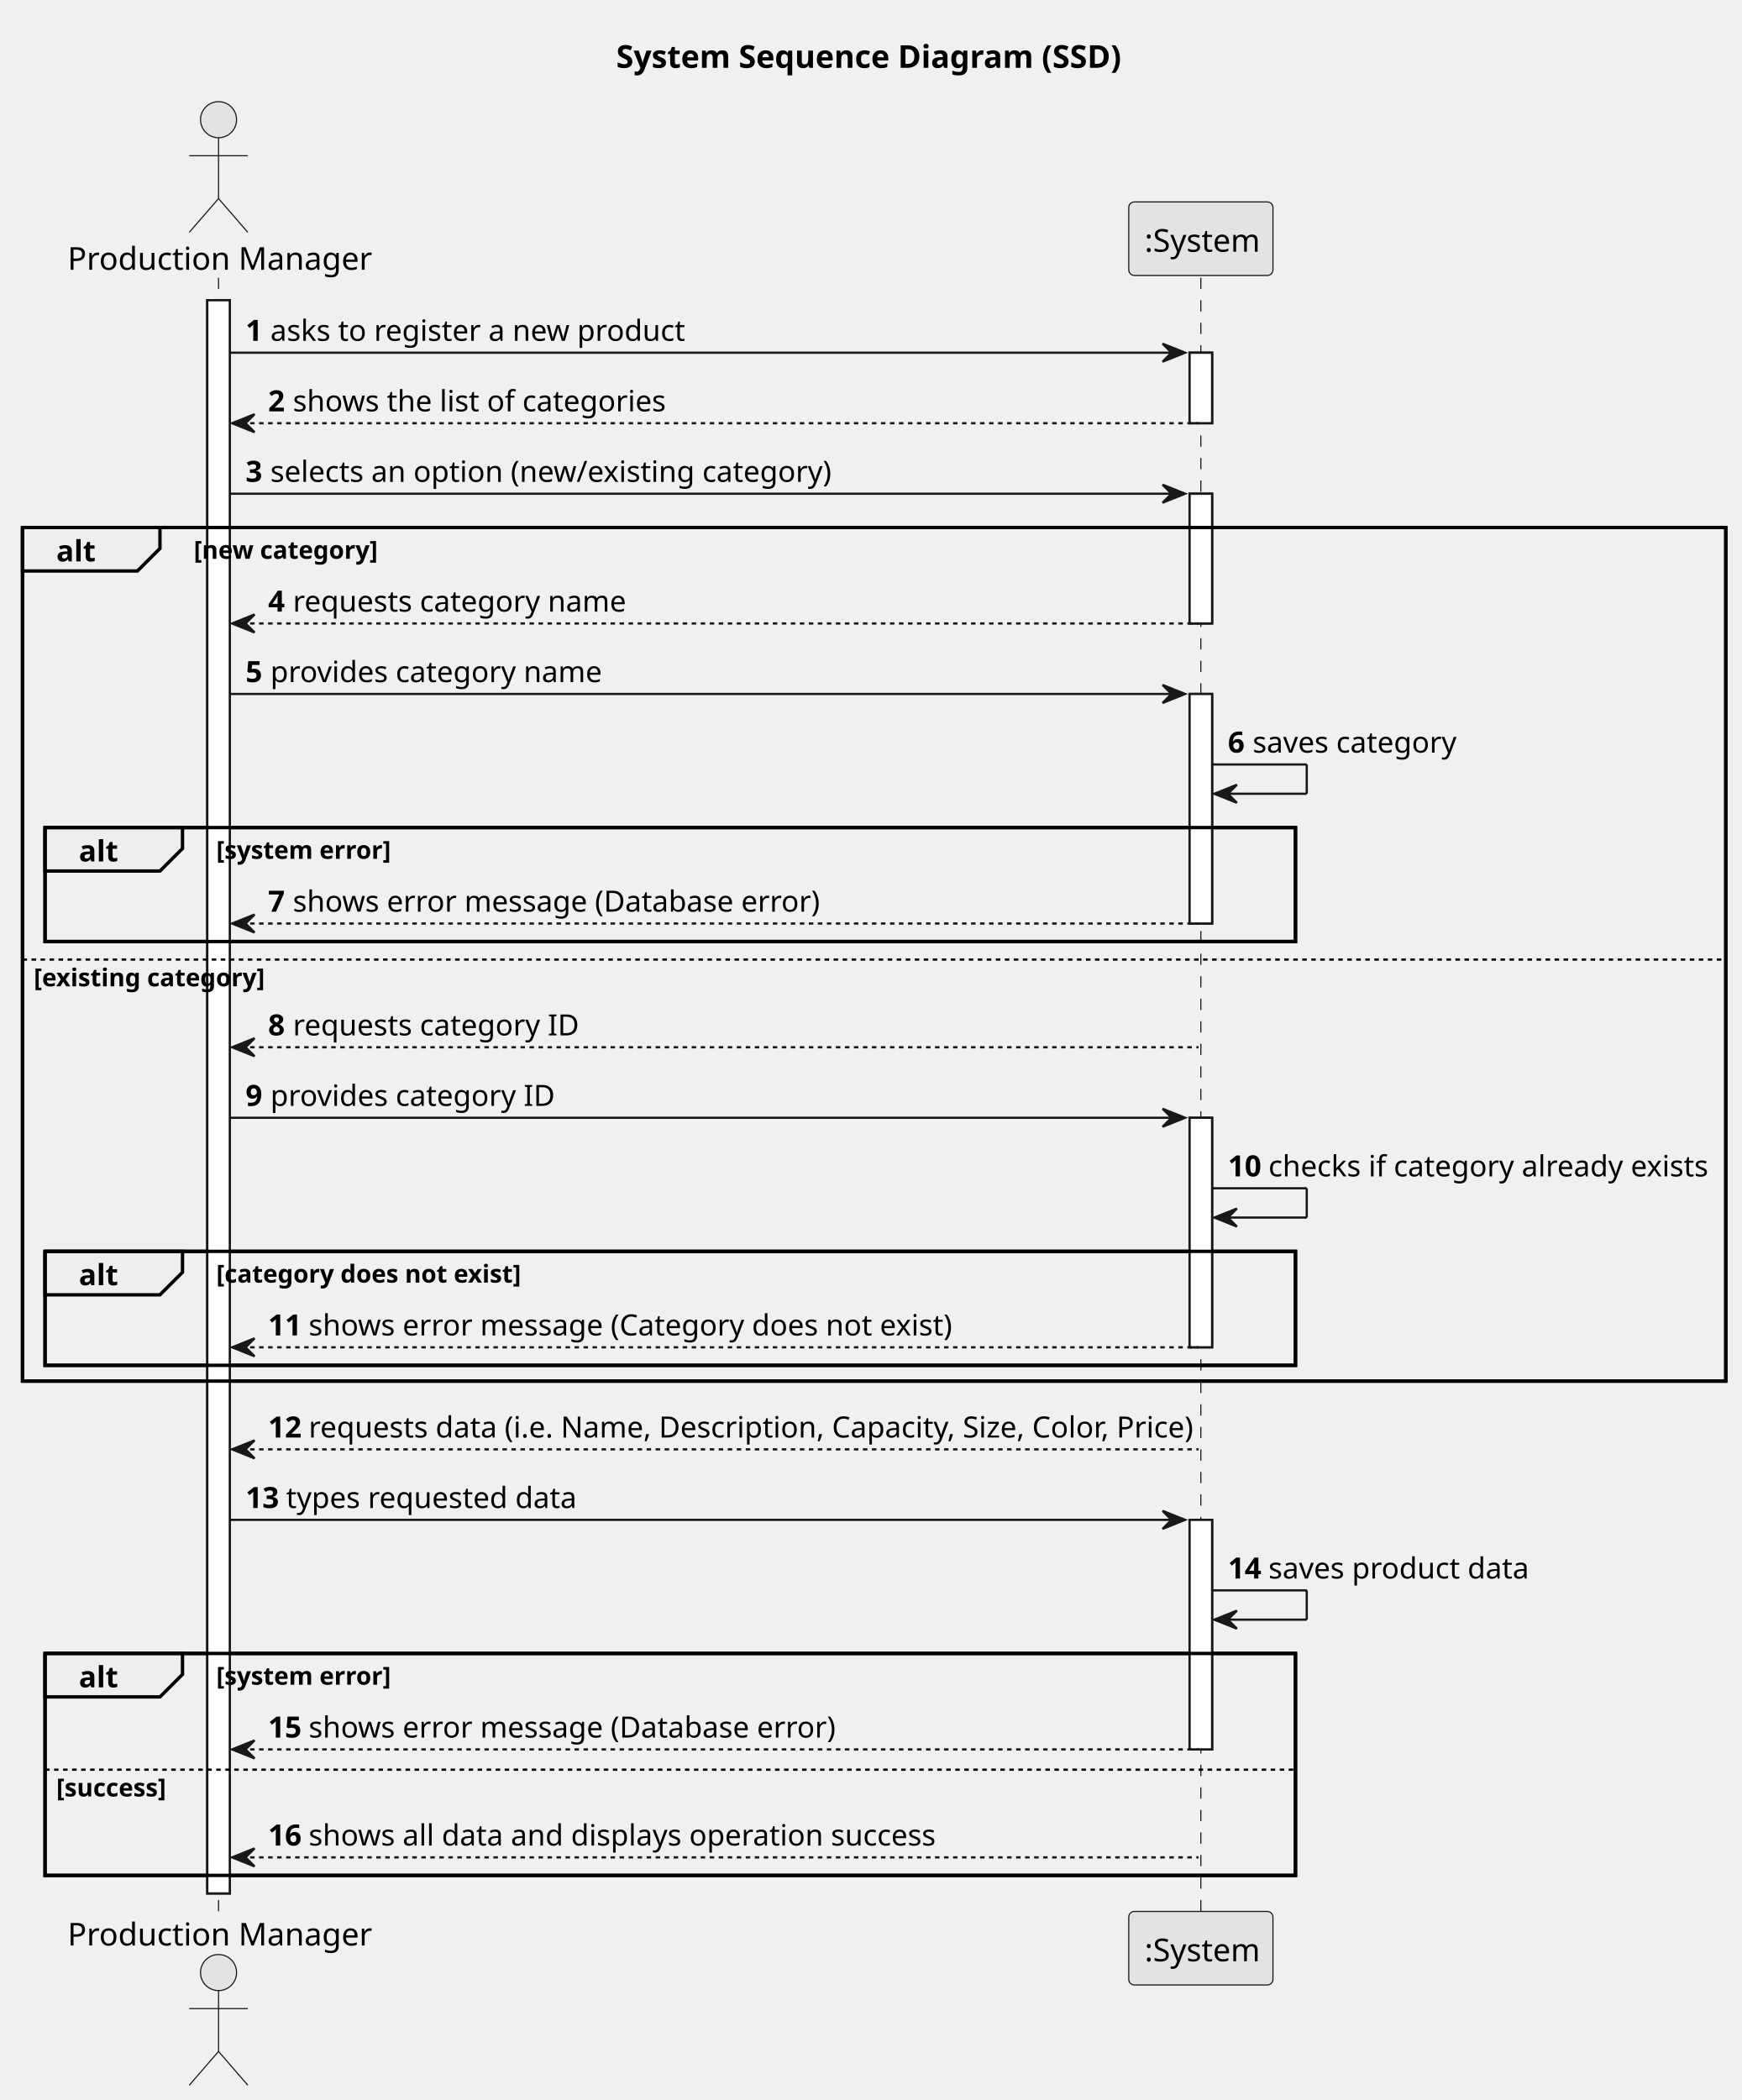
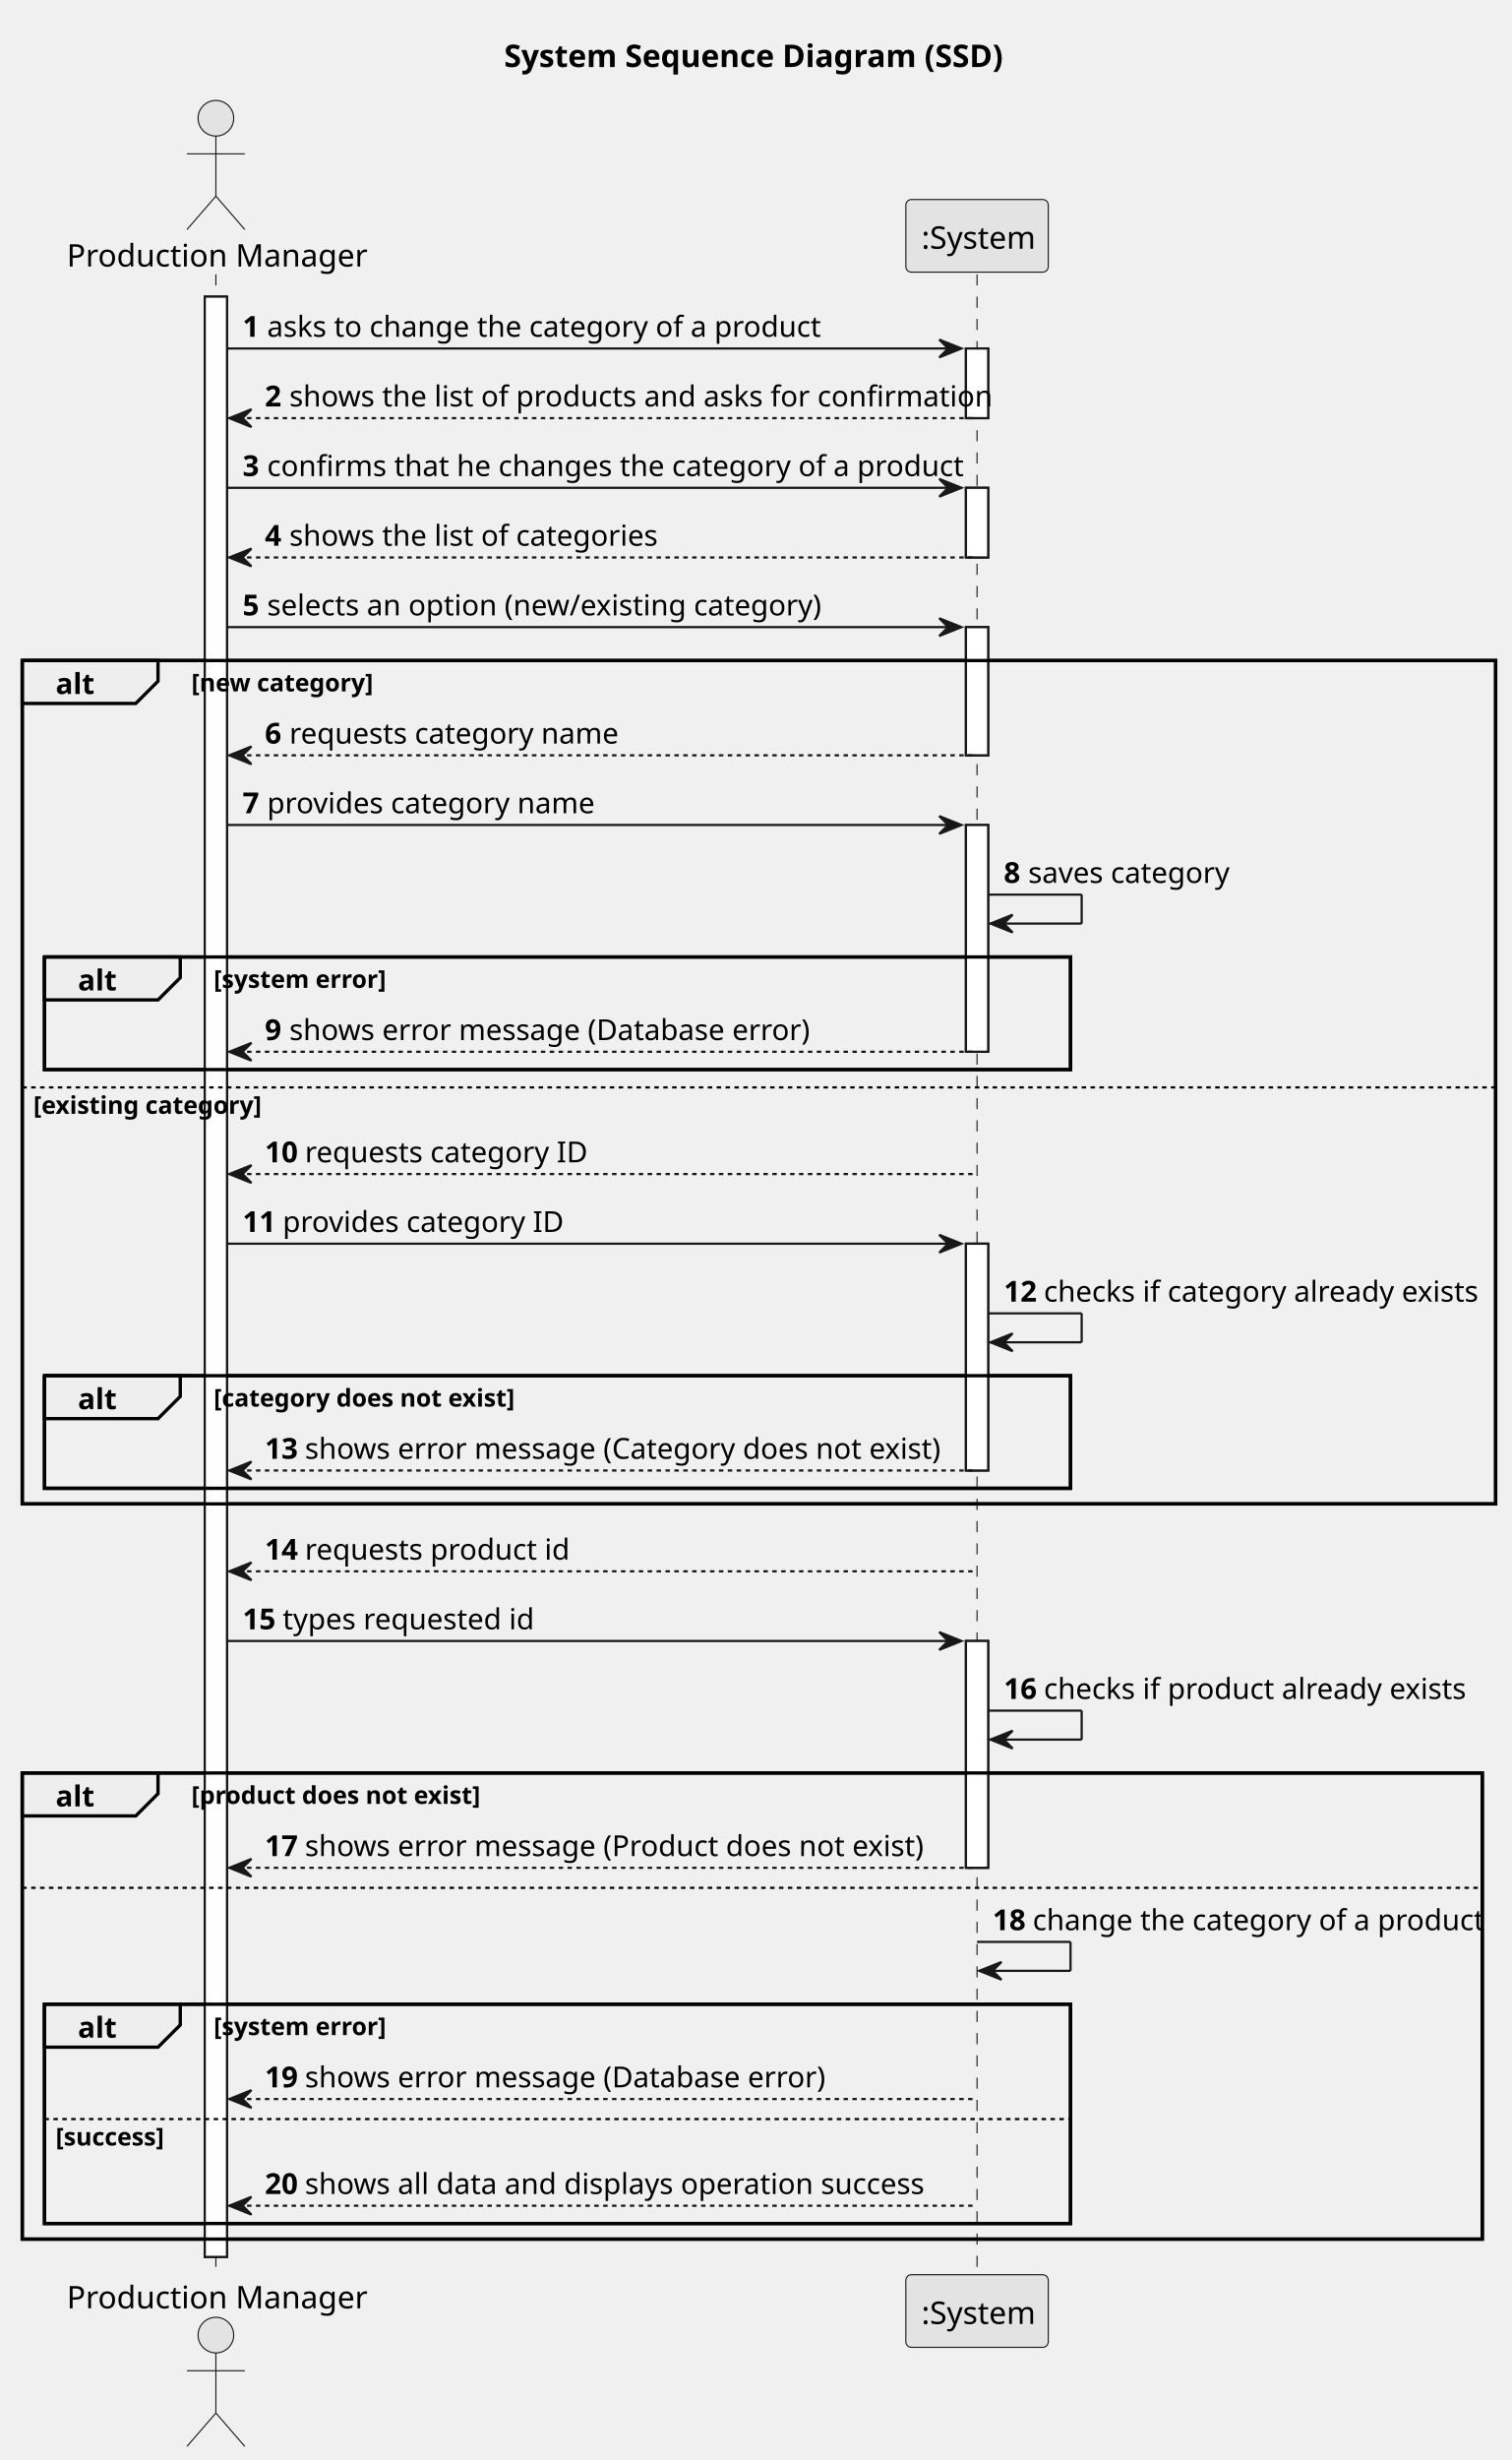
- <svg xmlns="http://www.w3.org/2000/svg" contentStyleType="text/css" height="932px" preserveAspectRatio="none" style="width:773px;height:932px;background:#FFFFFF;" version="1.1" viewBox="0 0 773 932" width="773px" zoomAndPan="magnify">
+ <svg xmlns="http://www.w3.org/2000/svg" contentStyleType="text/css" height="1105px" preserveAspectRatio="none" style="width:679px;height:1105px;background:#FFFFFF;" version="1.1" viewBox="0 0 679 1105" width="679px" zoomAndPan="magnify">
  <defs />
  <g>
-     <text fill="#000000" font-family="sans-serif" font-size="14" font-weight="bold" lengthAdjust="spacing" textLength="228" x="273.5" y="30.107">System Sequence Diagram (SSD)</text>
-     <rect fill="#FFFFFF" height="707.082" style="stroke:#181818;stroke-width:1.0;" width="10" x="92" y="133.242" />
-     <rect fill="#FFFFFF" height="31.291" style="stroke:#181818;stroke-width:1.0;" width="10" x="528" y="156.533" />
-     <rect fill="#FFFFFF" height="57.582" style="stroke:#181818;stroke-width:1.0;" width="10" x="528" y="219.115" />
-     <rect fill="#FFFFFF" height="101.873" style="stroke:#181818;stroke-width:1.0;" width="10" x="528" y="307.988" />
-     <rect fill="#FFFFFF" height="101.873" style="stroke:#181818;stroke-width:1.0;" width="10" x="528" y="496.074" />
-     <rect fill="#FFFFFF" height="101.873" style="stroke:#181818;stroke-width:1.0;" width="10" x="528" y="674.529" />
-     <rect fill="none" height="378.832" style="stroke:#000000;stroke-width:1.5;" width="756" x="10" y="234.115" />
-     <rect fill="none" height="50.582" style="stroke:#000000;stroke-width:1.5;" width="555" x="20" y="367.279" />
-     <rect fill="none" height="50.582" style="stroke:#000000;stroke-width:1.5;" width="555" x="20" y="555.365" />
-     <rect fill="none" height="98.504" style="stroke:#000000;stroke-width:1.5;" width="555" x="20" y="733.82" />
-     <line style="stroke:#181818;stroke-width:0.5;stroke-dasharray:5.0,5.0;" x1="97" x2="97" y1="123.242" y2="849.324" />
-     <line style="stroke:#181818;stroke-width:0.5;stroke-dasharray:5.0,5.0;" x1="533" x2="533" y1="123.242" y2="849.324" />
+     <text fill="#000000" font-family="sans-serif" font-size="14" font-weight="bold" lengthAdjust="spacing" textLength="228" x="226.5" y="30.107">System Sequence Diagram (SSD)</text>
+     <rect fill="#FFFFFF" height="880.537" style="stroke:#181818;stroke-width:1.0;" width="10" x="92" y="133.242" />
+     <rect fill="#FFFFFF" height="31.291" style="stroke:#181818;stroke-width:1.0;" width="10" x="434" y="156.533" />
+     <rect fill="#FFFFFF" height="31.291" style="stroke:#181818;stroke-width:1.0;" width="10" x="434" y="219.115" />
+     <rect fill="#FFFFFF" height="57.582" style="stroke:#181818;stroke-width:1.0;" width="10" x="434" y="281.697" />
+     <rect fill="#FFFFFF" height="101.873" style="stroke:#181818;stroke-width:1.0;" width="10" x="434" y="370.57" />
+     <rect fill="#FFFFFF" height="101.873" style="stroke:#181818;stroke-width:1.0;" width="10" x="434" y="558.656" />
+     <rect fill="#FFFFFF" height="101.873" style="stroke:#181818;stroke-width:1.0;" width="10" x="434" y="737.111" />
+     <rect fill="none" height="378.832" style="stroke:#000000;stroke-width:1.5;" width="662" x="10" y="296.697" />
+     <rect fill="none" height="50.582" style="stroke:#000000;stroke-width:1.5;" width="461" x="20" y="429.861" />
+     <rect fill="none" height="50.582" style="stroke:#000000;stroke-width:1.5;" width="461" x="20" y="617.947" />
+     <rect fill="none" height="209.377" style="stroke:#000000;stroke-width:1.5;" width="656" x="10" y="796.402" />
+     <rect fill="none" height="98.504" style="stroke:#000000;stroke-width:1.5;" width="461" x="20" y="900.275" />
+     <line style="stroke:#181818;stroke-width:0.5;stroke-dasharray:5.0,5.0;" x1="97" x2="97" y1="123.242" y2="1022.779" />
+     <line style="stroke:#181818;stroke-width:0.5;stroke-dasharray:5.0,5.0;" x1="439" x2="439" y1="123.242" y2="1022.779" />
    <text fill="#000000" font-family="sans-serif" font-size="14" lengthAdjust="spacing" textLength="128" x="30" y="119.728">Production Manager</text>
    <ellipse cx="97" cy="53.121" fill="#E3E3E3" rx="8" ry="8" style="stroke:#181818;stroke-width:0.5;" />
    <path d="M97,61.121 L97,88.121 M84,69.121 L110,69.121 M97,88.121 L84,103.121 M97,88.121 L110,103.121 " fill="none" style="stroke:#181818;stroke-width:0.5;" />
-     <text fill="#000000" font-family="sans-serif" font-size="14" lengthAdjust="spacing" textLength="128" x="30" y="863.432">Production Manager</text>
-     <ellipse cx="97" cy="875.445" fill="#E3E3E3" rx="8" ry="8" style="stroke:#181818;stroke-width:0.5;" />
-     <path d="M97,883.445 L97,910.445 M84,891.445 L110,891.445 M97,910.445 L84,925.445 M97,910.445 L110,925.445 " fill="none" style="stroke:#181818;stroke-width:0.5;" />
-     <rect fill="#E3E3E3" height="32.621" rx="2.5" ry="2.5" style="stroke:#181818;stroke-width:0.5;" width="64" x="501" y="89.621" />
-     <text fill="#000000" font-family="sans-serif" font-size="14" lengthAdjust="spacing" textLength="50" x="508" y="111.728">:System</text>
-     <rect fill="#E3E3E3" height="32.621" rx="2.5" ry="2.5" style="stroke:#181818;stroke-width:0.5;" width="64" x="501" y="848.324" />
-     <text fill="#000000" font-family="sans-serif" font-size="14" lengthAdjust="spacing" textLength="50" x="508" y="870.432">:System</text>
-     <rect fill="#FFFFFF" height="707.082" style="stroke:#181818;stroke-width:1.0;" width="10" x="92" y="133.242" />
-     <rect fill="#FFFFFF" height="31.291" style="stroke:#181818;stroke-width:1.0;" width="10" x="528" y="156.533" />
-     <rect fill="#FFFFFF" height="57.582" style="stroke:#181818;stroke-width:1.0;" width="10" x="528" y="219.115" />
-     <rect fill="#FFFFFF" height="101.873" style="stroke:#181818;stroke-width:1.0;" width="10" x="528" y="307.988" />
-     <rect fill="#FFFFFF" height="101.873" style="stroke:#181818;stroke-width:1.0;" width="10" x="528" y="496.074" />
-     <rect fill="#FFFFFF" height="101.873" style="stroke:#181818;stroke-width:1.0;" width="10" x="528" y="674.529" />
-     <polygon fill="#181818" points="516,152.533,526,156.533,516,160.533,520,156.533" style="stroke:#181818;stroke-width:1.0;" />
-     <line style="stroke:#181818;stroke-width:1.0;" x1="102" x2="522" y1="156.533" y2="156.533" />
+     <text fill="#000000" font-family="sans-serif" font-size="14" lengthAdjust="spacing" textLength="128" x="30" y="1036.887">Production Manager</text>
+     <ellipse cx="97" cy="1048.9" fill="#E3E3E3" rx="8" ry="8" style="stroke:#181818;stroke-width:0.5;" />
+     <path d="M97,1056.9 L97,1083.9 M84,1064.9 L110,1064.9 M97,1083.9 L84,1098.9 M97,1083.9 L110,1098.9 " fill="none" style="stroke:#181818;stroke-width:0.5;" />
+     <rect fill="#E3E3E3" height="32.621" rx="2.5" ry="2.5" style="stroke:#181818;stroke-width:0.5;" width="64" x="407" y="89.621" />
+     <text fill="#000000" font-family="sans-serif" font-size="14" lengthAdjust="spacing" textLength="50" x="414" y="111.728">:System</text>
+     <rect fill="#E3E3E3" height="32.621" rx="2.5" ry="2.5" style="stroke:#181818;stroke-width:0.5;" width="64" x="407" y="1021.779" />
+     <text fill="#000000" font-family="sans-serif" font-size="14" lengthAdjust="spacing" textLength="50" x="414" y="1043.887">:System</text>
+     <rect fill="#FFFFFF" height="880.537" style="stroke:#181818;stroke-width:1.0;" width="10" x="92" y="133.242" />
+     <rect fill="#FFFFFF" height="31.291" style="stroke:#181818;stroke-width:1.0;" width="10" x="434" y="156.533" />
+     <rect fill="#FFFFFF" height="31.291" style="stroke:#181818;stroke-width:1.0;" width="10" x="434" y="219.115" />
+     <rect fill="#FFFFFF" height="57.582" style="stroke:#181818;stroke-width:1.0;" width="10" x="434" y="281.697" />
+     <rect fill="#FFFFFF" height="101.873" style="stroke:#181818;stroke-width:1.0;" width="10" x="434" y="370.57" />
+     <rect fill="#FFFFFF" height="101.873" style="stroke:#181818;stroke-width:1.0;" width="10" x="434" y="558.656" />
+     <rect fill="#FFFFFF" height="101.873" style="stroke:#181818;stroke-width:1.0;" width="10" x="434" y="737.111" />
+     <polygon fill="#181818" points="422,152.533,432,156.533,422,160.533,426,156.533" style="stroke:#181818;stroke-width:1.0;" />
+     <line style="stroke:#181818;stroke-width:1.0;" x1="102" x2="428" y1="156.533" y2="156.533" />
    <text fill="#000000" font-family="sans-serif" font-size="13" font-weight="bold" lengthAdjust="spacing" textLength="7" x="109" y="151.27">1</text>
-     <text fill="#000000" font-family="sans-serif" font-size="13" lengthAdjust="spacing" textLength="175" x="120" y="151.27">asks to register a new product</text>
+     <text fill="#000000" font-family="sans-serif" font-size="13" lengthAdjust="spacing" textLength="237" x="120" y="151.27">asks to change the category of a product</text>
    <polygon fill="#181818" points="113,183.824,103,187.824,113,191.824,109,187.824" style="stroke:#181818;stroke-width:1.0;" />
-     <line style="stroke:#181818;stroke-width:1.0;stroke-dasharray:2.0,2.0;" x1="107" x2="532" y1="187.824" y2="187.824" />
+     <line style="stroke:#181818;stroke-width:1.0;stroke-dasharray:2.0,2.0;" x1="107" x2="438" y1="187.824" y2="187.824" />
    <text fill="#000000" font-family="sans-serif" font-size="13" font-weight="bold" lengthAdjust="spacing" textLength="7" x="119" y="182.561">2</text>
-     <text fill="#000000" font-family="sans-serif" font-size="13" lengthAdjust="spacing" textLength="158" x="130" y="182.561">shows the list of categories</text>
-     <polygon fill="#181818" points="516,215.115,526,219.115,516,223.115,520,219.115" style="stroke:#181818;stroke-width:1.0;" />
-     <line style="stroke:#181818;stroke-width:1.0;" x1="102" x2="522" y1="219.115" y2="219.115" />
+     <text fill="#000000" font-family="sans-serif" font-size="13" lengthAdjust="spacing" textLength="297" x="130" y="182.561">shows the list of products and asks for confirmation</text>
+     <polygon fill="#181818" points="422,215.115,432,219.115,422,223.115,426,219.115" style="stroke:#181818;stroke-width:1.0;" />
+     <line style="stroke:#181818;stroke-width:1.0;" x1="102" x2="428" y1="219.115" y2="219.115" />
    <text fill="#000000" font-family="sans-serif" font-size="13" font-weight="bold" lengthAdjust="spacing" textLength="7" x="109" y="213.852">3</text>
-     <text fill="#000000" font-family="sans-serif" font-size="13" lengthAdjust="spacing" textLength="237" x="120" y="213.852">selects an option (new/existing category)</text>
-     <path d="M10,234.115 L71,234.115 L71,243.406 L61,253.406 L10,253.406 L10,234.115 " fill="#EEEEEE" style="stroke:#000000;stroke-width:1.5;" />
-     <rect fill="none" height="378.832" style="stroke:#000000;stroke-width:1.5;" width="756" x="10" y="234.115" />
-     <text fill="#000000" font-family="sans-serif" font-size="13" font-weight="bold" lengthAdjust="spacing" textLength="16" x="25" y="249.144">alt</text>
-     <text fill="#000000" font-family="sans-serif" font-size="11" font-weight="bold" lengthAdjust="spacing" textLength="83" x="86" y="247.985">[new category]</text>
-     <polygon fill="#181818" points="113,272.697,103,276.697,113,280.697,109,276.697" style="stroke:#181818;stroke-width:1.0;" />
-     <line style="stroke:#181818;stroke-width:1.0;stroke-dasharray:2.0,2.0;" x1="107" x2="532" y1="276.697" y2="276.697" />
-     <text fill="#000000" font-family="sans-serif" font-size="13" font-weight="bold" lengthAdjust="spacing" textLength="7" x="119" y="271.435">4</text>
-     <text fill="#000000" font-family="sans-serif" font-size="13" lengthAdjust="spacing" textLength="140" x="130" y="271.435">requests category name</text>
-     <polygon fill="#181818" points="516,303.988,526,307.988,516,311.988,520,307.988" style="stroke:#181818;stroke-width:1.0;" />
-     <line style="stroke:#181818;stroke-width:1.0;" x1="102" x2="522" y1="307.988" y2="307.988" />
-     <text fill="#000000" font-family="sans-serif" font-size="13" font-weight="bold" lengthAdjust="spacing" textLength="7" x="109" y="302.726">5</text>
-     <text fill="#000000" font-family="sans-serif" font-size="13" lengthAdjust="spacing" textLength="137" x="120" y="302.726">provides category name</text>
-     <line style="stroke:#181818;stroke-width:1.0;" x1="538" x2="580" y1="339.279" y2="339.279" />
-     <line style="stroke:#181818;stroke-width:1.0;" x1="580" x2="580" y1="339.279" y2="352.279" />
-     <line style="stroke:#181818;stroke-width:1.0;" x1="539" x2="580" y1="352.279" y2="352.279" />
-     <polygon fill="#181818" points="549,348.279,539,352.279,549,356.279,545,352.279" style="stroke:#181818;stroke-width:1.0;" />
-     <text fill="#000000" font-family="sans-serif" font-size="13" font-weight="bold" lengthAdjust="spacing" textLength="7" x="545" y="334.017">6</text>
-     <text fill="#000000" font-family="sans-serif" font-size="13" lengthAdjust="spacing" textLength="87" x="556" y="334.017">saves category</text>
-     <path d="M20,367.279 L81,367.279 L81,376.57 L71,386.57 L20,386.57 L20,367.279 " fill="#EEEEEE" style="stroke:#000000;stroke-width:1.5;" />
-     <rect fill="none" height="50.582" style="stroke:#000000;stroke-width:1.5;" width="555" x="20" y="367.279" />
-     <text fill="#000000" font-family="sans-serif" font-size="13" font-weight="bold" lengthAdjust="spacing" textLength="16" x="35" y="382.308">alt</text>
-     <text fill="#000000" font-family="sans-serif" font-size="11" font-weight="bold" lengthAdjust="spacing" textLength="82" x="96" y="381.149">[system error]</text>
-     <polygon fill="#181818" points="113,405.861,103,409.861,113,413.861,109,409.861" style="stroke:#181818;stroke-width:1.0;" />
-     <line style="stroke:#181818;stroke-width:1.0;stroke-dasharray:2.0,2.0;" x1="107" x2="532" y1="409.861" y2="409.861" />
-     <text fill="#000000" font-family="sans-serif" font-size="13" font-weight="bold" lengthAdjust="spacing" textLength="7" x="119" y="404.599">7</text>
-     <text fill="#000000" font-family="sans-serif" font-size="13" lengthAdjust="spacing" textLength="221" x="130" y="404.599">shows error message (Database error)</text>
-     <line style="stroke:#000000;stroke-width:1.0;stroke-dasharray:2.0,2.0;" x1="10" x2="766" y1="425.861" y2="425.861" />
-     <text fill="#000000" font-family="sans-serif" font-size="11" font-weight="bold" lengthAdjust="spacing" textLength="103" x="15" y="437.731">[existing category]</text>
-     <polygon fill="#181818" points="113,460.783,103,464.783,113,468.783,109,464.783" style="stroke:#181818;stroke-width:1.0;" />
-     <line style="stroke:#181818;stroke-width:1.0;stroke-dasharray:2.0,2.0;" x1="107" x2="532" y1="464.783" y2="464.783" />
-     <text fill="#000000" font-family="sans-serif" font-size="13" font-weight="bold" lengthAdjust="spacing" textLength="7" x="119" y="459.521">8</text>
-     <text fill="#000000" font-family="sans-serif" font-size="13" lengthAdjust="spacing" textLength="120" x="130" y="459.521">requests category ID</text>
-     <polygon fill="#181818" points="516,492.074,526,496.074,516,500.074,520,496.074" style="stroke:#181818;stroke-width:1.0;" />
-     <line style="stroke:#181818;stroke-width:1.0;" x1="102" x2="522" y1="496.074" y2="496.074" />
-     <text fill="#000000" font-family="sans-serif" font-size="13" font-weight="bold" lengthAdjust="spacing" textLength="7" x="109" y="490.812">9</text>
-     <text fill="#000000" font-family="sans-serif" font-size="13" lengthAdjust="spacing" textLength="117" x="120" y="490.812">provides category ID</text>
-     <line style="stroke:#181818;stroke-width:1.0;" x1="538" x2="580" y1="527.365" y2="527.365" />
-     <line style="stroke:#181818;stroke-width:1.0;" x1="580" x2="580" y1="527.365" y2="540.365" />
-     <line style="stroke:#181818;stroke-width:1.0;" x1="539" x2="580" y1="540.365" y2="540.365" />
-     <polygon fill="#181818" points="549,536.365,539,540.365,549,544.365,545,540.365" style="stroke:#181818;stroke-width:1.0;" />
-     <text fill="#000000" font-family="sans-serif" font-size="13" font-weight="bold" lengthAdjust="spacing" textLength="14" x="545" y="522.102">10</text>
-     <text fill="#000000" font-family="sans-serif" font-size="13" lengthAdjust="spacing" textLength="191" x="563" y="522.102">checks if category already exists</text>
-     <path d="M20,555.365 L81,555.365 L81,564.656 L71,574.656 L20,574.656 L20,555.365 " fill="#EEEEEE" style="stroke:#000000;stroke-width:1.5;" />
-     <rect fill="none" height="50.582" style="stroke:#000000;stroke-width:1.5;" width="555" x="20" y="555.365" />
-     <text fill="#000000" font-family="sans-serif" font-size="13" font-weight="bold" lengthAdjust="spacing" textLength="16" x="35" y="570.394">alt</text>
-     <text fill="#000000" font-family="sans-serif" font-size="11" font-weight="bold" lengthAdjust="spacing" textLength="138" x="96" y="569.235">[category does not exist]</text>
-     <polygon fill="#181818" points="113,593.947,103,597.947,113,601.947,109,597.947" style="stroke:#181818;stroke-width:1.0;" />
-     <line style="stroke:#181818;stroke-width:1.0;stroke-dasharray:2.0,2.0;" x1="107" x2="532" y1="597.947" y2="597.947" />
-     <text fill="#000000" font-family="sans-serif" font-size="13" font-weight="bold" lengthAdjust="spacing" textLength="14" x="119" y="592.685">11</text>
-     <text fill="#000000" font-family="sans-serif" font-size="13" lengthAdjust="spacing" textLength="274" x="137" y="592.685">shows error message (Category does not exist)</text>
-     <polygon fill="#181818" points="113,639.238,103,643.238,113,647.238,109,643.238" style="stroke:#181818;stroke-width:1.0;" />
-     <line style="stroke:#181818;stroke-width:1.0;stroke-dasharray:2.0,2.0;" x1="107" x2="532" y1="643.238" y2="643.238" />
-     <text fill="#000000" font-family="sans-serif" font-size="13" font-weight="bold" lengthAdjust="spacing" textLength="14" x="119" y="637.976">12</text>
-     <text fill="#000000" font-family="sans-serif" font-size="13" lengthAdjust="spacing" textLength="389" x="137" y="637.976">requests data (i.e. Name, Description, Capacity, Size, Color, Price)</text>
-     <polygon fill="#181818" points="516,670.529,526,674.529,516,678.529,520,674.529" style="stroke:#181818;stroke-width:1.0;" />
-     <line style="stroke:#181818;stroke-width:1.0;" x1="102" x2="522" y1="674.529" y2="674.529" />
-     <text fill="#000000" font-family="sans-serif" font-size="13" font-weight="bold" lengthAdjust="spacing" textLength="14" x="109" y="669.267">13</text>
-     <text fill="#000000" font-family="sans-serif" font-size="13" lengthAdjust="spacing" textLength="122" x="127" y="669.267">types requested data</text>
-     <line style="stroke:#181818;stroke-width:1.0;" x1="538" x2="580" y1="705.82" y2="705.82" />
-     <line style="stroke:#181818;stroke-width:1.0;" x1="580" x2="580" y1="705.82" y2="718.82" />
-     <line style="stroke:#181818;stroke-width:1.0;" x1="539" x2="580" y1="718.82" y2="718.82" />
-     <polygon fill="#181818" points="549,714.82,539,718.82,549,722.82,545,718.82" style="stroke:#181818;stroke-width:1.0;" />
-     <text fill="#000000" font-family="sans-serif" font-size="13" font-weight="bold" lengthAdjust="spacing" textLength="14" x="545" y="700.558">14</text>
-     <text fill="#000000" font-family="sans-serif" font-size="13" lengthAdjust="spacing" textLength="109" x="563" y="700.558">saves product data</text>
-     <path d="M20,733.82 L81,733.82 L81,743.111 L71,753.111 L20,753.111 L20,733.82 " fill="#EEEEEE" style="stroke:#000000;stroke-width:1.5;" />
-     <rect fill="none" height="98.504" style="stroke:#000000;stroke-width:1.5;" width="555" x="20" y="733.82" />
-     <text fill="#000000" font-family="sans-serif" font-size="13" font-weight="bold" lengthAdjust="spacing" textLength="16" x="35" y="748.849">alt</text>
-     <text fill="#000000" font-family="sans-serif" font-size="11" font-weight="bold" lengthAdjust="spacing" textLength="82" x="96" y="747.69">[system error]</text>
-     <polygon fill="#181818" points="113,772.402,103,776.402,113,780.402,109,776.402" style="stroke:#181818;stroke-width:1.0;" />
-     <line style="stroke:#181818;stroke-width:1.0;stroke-dasharray:2.0,2.0;" x1="107" x2="532" y1="776.402" y2="776.402" />
-     <text fill="#000000" font-family="sans-serif" font-size="13" font-weight="bold" lengthAdjust="spacing" textLength="14" x="119" y="771.14">15</text>
-     <text fill="#000000" font-family="sans-serif" font-size="13" lengthAdjust="spacing" textLength="221" x="137" y="771.14">shows error message (Database error)</text>
-     <line style="stroke:#000000;stroke-width:1.0;stroke-dasharray:2.0,2.0;" x1="20" x2="575" y1="785.402" y2="785.402" />
-     <text fill="#000000" font-family="sans-serif" font-size="11" font-weight="bold" lengthAdjust="spacing" textLength="55" x="25" y="797.273">[success]</text>
-     <polygon fill="#181818" points="113,820.324,103,824.324,113,828.324,109,824.324" style="stroke:#181818;stroke-width:1.0;" />
-     <line style="stroke:#181818;stroke-width:1.0;stroke-dasharray:2.0,2.0;" x1="107" x2="532" y1="824.324" y2="824.324" />
-     <text fill="#000000" font-family="sans-serif" font-size="13" font-weight="bold" lengthAdjust="spacing" textLength="14" x="119" y="819.062">16</text>
-     <text fill="#000000" font-family="sans-serif" font-size="13" lengthAdjust="spacing" textLength="270" x="137" y="819.062">shows all data and displays operation success</text>
+     <text fill="#000000" font-family="sans-serif" font-size="13" lengthAdjust="spacing" textLength="294" x="120" y="213.852">confirms that he changes the category of a product</text>
+     <polygon fill="#181818" points="113,246.406,103,250.406,113,254.406,109,250.406" style="stroke:#181818;stroke-width:1.0;" />
+     <line style="stroke:#181818;stroke-width:1.0;stroke-dasharray:2.0,2.0;" x1="107" x2="438" y1="250.406" y2="250.406" />
+     <text fill="#000000" font-family="sans-serif" font-size="13" font-weight="bold" lengthAdjust="spacing" textLength="7" x="119" y="245.144">4</text>
+     <text fill="#000000" font-family="sans-serif" font-size="13" lengthAdjust="spacing" textLength="158" x="130" y="245.144">shows the list of categories</text>
+     <polygon fill="#181818" points="422,277.697,432,281.697,422,285.697,426,281.697" style="stroke:#181818;stroke-width:1.0;" />
+     <line style="stroke:#181818;stroke-width:1.0;" x1="102" x2="428" y1="281.697" y2="281.697" />
+     <text fill="#000000" font-family="sans-serif" font-size="13" font-weight="bold" lengthAdjust="spacing" textLength="7" x="109" y="276.435">5</text>
+     <text fill="#000000" font-family="sans-serif" font-size="13" lengthAdjust="spacing" textLength="237" x="120" y="276.435">selects an option (new/existing category)</text>
+     <path d="M10,296.697 L71,296.697 L71,305.988 L61,315.988 L10,315.988 L10,296.697 " fill="#EEEEEE" style="stroke:#000000;stroke-width:1.5;" />
+     <rect fill="none" height="378.832" style="stroke:#000000;stroke-width:1.5;" width="662" x="10" y="296.697" />
+     <text fill="#000000" font-family="sans-serif" font-size="13" font-weight="bold" lengthAdjust="spacing" textLength="16" x="25" y="311.726">alt</text>
+     <text fill="#000000" font-family="sans-serif" font-size="11" font-weight="bold" lengthAdjust="spacing" textLength="83" x="86" y="310.567">[new category]</text>
+     <polygon fill="#181818" points="113,335.279,103,339.279,113,343.279,109,339.279" style="stroke:#181818;stroke-width:1.0;" />
+     <line style="stroke:#181818;stroke-width:1.0;stroke-dasharray:2.0,2.0;" x1="107" x2="438" y1="339.279" y2="339.279" />
+     <text fill="#000000" font-family="sans-serif" font-size="13" font-weight="bold" lengthAdjust="spacing" textLength="7" x="119" y="334.017">6</text>
+     <text fill="#000000" font-family="sans-serif" font-size="13" lengthAdjust="spacing" textLength="140" x="130" y="334.017">requests category name</text>
+     <polygon fill="#181818" points="422,366.57,432,370.57,422,374.57,426,370.57" style="stroke:#181818;stroke-width:1.0;" />
+     <line style="stroke:#181818;stroke-width:1.0;" x1="102" x2="428" y1="370.57" y2="370.57" />
+     <text fill="#000000" font-family="sans-serif" font-size="13" font-weight="bold" lengthAdjust="spacing" textLength="7" x="109" y="365.308">7</text>
+     <text fill="#000000" font-family="sans-serif" font-size="13" lengthAdjust="spacing" textLength="137" x="120" y="365.308">provides category name</text>
+     <line style="stroke:#181818;stroke-width:1.0;" x1="444" x2="486" y1="401.861" y2="401.861" />
+     <line style="stroke:#181818;stroke-width:1.0;" x1="486" x2="486" y1="401.861" y2="414.861" />
+     <line style="stroke:#181818;stroke-width:1.0;" x1="445" x2="486" y1="414.861" y2="414.861" />
+     <polygon fill="#181818" points="455,410.861,445,414.861,455,418.861,451,414.861" style="stroke:#181818;stroke-width:1.0;" />
+     <text fill="#000000" font-family="sans-serif" font-size="13" font-weight="bold" lengthAdjust="spacing" textLength="7" x="451" y="396.599">8</text>
+     <text fill="#000000" font-family="sans-serif" font-size="13" lengthAdjust="spacing" textLength="87" x="462" y="396.599">saves category</text>
+     <path d="M20,429.861 L81,429.861 L81,439.152 L71,449.152 L20,449.152 L20,429.861 " fill="#EEEEEE" style="stroke:#000000;stroke-width:1.5;" />
+     <rect fill="none" height="50.582" style="stroke:#000000;stroke-width:1.5;" width="461" x="20" y="429.861" />
+     <text fill="#000000" font-family="sans-serif" font-size="13" font-weight="bold" lengthAdjust="spacing" textLength="16" x="35" y="444.89">alt</text>
+     <text fill="#000000" font-family="sans-serif" font-size="11" font-weight="bold" lengthAdjust="spacing" textLength="82" x="96" y="443.731">[system error]</text>
+     <polygon fill="#181818" points="113,468.443,103,472.443,113,476.443,109,472.443" style="stroke:#181818;stroke-width:1.0;" />
+     <line style="stroke:#181818;stroke-width:1.0;stroke-dasharray:2.0,2.0;" x1="107" x2="438" y1="472.443" y2="472.443" />
+     <text fill="#000000" font-family="sans-serif" font-size="13" font-weight="bold" lengthAdjust="spacing" textLength="7" x="119" y="467.181">9</text>
+     <text fill="#000000" font-family="sans-serif" font-size="13" lengthAdjust="spacing" textLength="221" x="130" y="467.181">shows error message (Database error)</text>
+     <line style="stroke:#000000;stroke-width:1.0;stroke-dasharray:2.0,2.0;" x1="10" x2="672" y1="488.443" y2="488.443" />
+     <text fill="#000000" font-family="sans-serif" font-size="11" font-weight="bold" lengthAdjust="spacing" textLength="103" x="15" y="500.313">[existing category]</text>
+     <polygon fill="#181818" points="113,523.365,103,527.365,113,531.365,109,527.365" style="stroke:#181818;stroke-width:1.0;" />
+     <line style="stroke:#181818;stroke-width:1.0;stroke-dasharray:2.0,2.0;" x1="107" x2="438" y1="527.365" y2="527.365" />
+     <text fill="#000000" font-family="sans-serif" font-size="13" font-weight="bold" lengthAdjust="spacing" textLength="14" x="119" y="522.102">10</text>
+     <text fill="#000000" font-family="sans-serif" font-size="13" lengthAdjust="spacing" textLength="120" x="137" y="522.102">requests category ID</text>
+     <polygon fill="#181818" points="422,554.656,432,558.656,422,562.656,426,558.656" style="stroke:#181818;stroke-width:1.0;" />
+     <line style="stroke:#181818;stroke-width:1.0;" x1="102" x2="428" y1="558.656" y2="558.656" />
+     <text fill="#000000" font-family="sans-serif" font-size="13" font-weight="bold" lengthAdjust="spacing" textLength="14" x="109" y="553.394">11</text>
+     <text fill="#000000" font-family="sans-serif" font-size="13" lengthAdjust="spacing" textLength="117" x="127" y="553.394">provides category ID</text>
+     <line style="stroke:#181818;stroke-width:1.0;" x1="444" x2="486" y1="589.947" y2="589.947" />
+     <line style="stroke:#181818;stroke-width:1.0;" x1="486" x2="486" y1="589.947" y2="602.947" />
+     <line style="stroke:#181818;stroke-width:1.0;" x1="445" x2="486" y1="602.947" y2="602.947" />
+     <polygon fill="#181818" points="455,598.947,445,602.947,455,606.947,451,602.947" style="stroke:#181818;stroke-width:1.0;" />
+     <text fill="#000000" font-family="sans-serif" font-size="13" font-weight="bold" lengthAdjust="spacing" textLength="14" x="451" y="584.685">12</text>
+     <text fill="#000000" font-family="sans-serif" font-size="13" lengthAdjust="spacing" textLength="191" x="469" y="584.685">checks if category already exists</text>
+     <path d="M20,617.947 L81,617.947 L81,627.238 L71,637.238 L20,637.238 L20,617.947 " fill="#EEEEEE" style="stroke:#000000;stroke-width:1.5;" />
+     <rect fill="none" height="50.582" style="stroke:#000000;stroke-width:1.5;" width="461" x="20" y="617.947" />
+     <text fill="#000000" font-family="sans-serif" font-size="13" font-weight="bold" lengthAdjust="spacing" textLength="16" x="35" y="632.976">alt</text>
+     <text fill="#000000" font-family="sans-serif" font-size="11" font-weight="bold" lengthAdjust="spacing" textLength="138" x="96" y="631.817">[category does not exist]</text>
+     <polygon fill="#181818" points="113,656.529,103,660.529,113,664.529,109,660.529" style="stroke:#181818;stroke-width:1.0;" />
+     <line style="stroke:#181818;stroke-width:1.0;stroke-dasharray:2.0,2.0;" x1="107" x2="438" y1="660.529" y2="660.529" />
+     <text fill="#000000" font-family="sans-serif" font-size="13" font-weight="bold" lengthAdjust="spacing" textLength="14" x="119" y="655.267">13</text>
+     <text fill="#000000" font-family="sans-serif" font-size="13" lengthAdjust="spacing" textLength="274" x="137" y="655.267">shows error message (Category does not exist)</text>
+     <polygon fill="#181818" points="113,701.82,103,705.82,113,709.82,109,705.82" style="stroke:#181818;stroke-width:1.0;" />
+     <line style="stroke:#181818;stroke-width:1.0;stroke-dasharray:2.0,2.0;" x1="107" x2="438" y1="705.82" y2="705.82" />
+     <text fill="#000000" font-family="sans-serif" font-size="13" font-weight="bold" lengthAdjust="spacing" textLength="14" x="119" y="700.558">14</text>
+     <text fill="#000000" font-family="sans-serif" font-size="13" lengthAdjust="spacing" textLength="111" x="137" y="700.558">requests product id</text>
+     <polygon fill="#181818" points="422,733.111,432,737.111,422,741.111,426,737.111" style="stroke:#181818;stroke-width:1.0;" />
+     <line style="stroke:#181818;stroke-width:1.0;" x1="102" x2="428" y1="737.111" y2="737.111" />
+     <text fill="#000000" font-family="sans-serif" font-size="13" font-weight="bold" lengthAdjust="spacing" textLength="14" x="109" y="731.849">15</text>
+     <text fill="#000000" font-family="sans-serif" font-size="13" lengthAdjust="spacing" textLength="107" x="127" y="731.849">types requested id</text>
+     <line style="stroke:#181818;stroke-width:1.0;" x1="444" x2="486" y1="768.402" y2="768.402" />
+     <line style="stroke:#181818;stroke-width:1.0;" x1="486" x2="486" y1="768.402" y2="781.402" />
+     <line style="stroke:#181818;stroke-width:1.0;" x1="445" x2="486" y1="781.402" y2="781.402" />
+     <polygon fill="#181818" points="455,777.402,445,781.402,455,785.402,451,781.402" style="stroke:#181818;stroke-width:1.0;" />
+     <text fill="#000000" font-family="sans-serif" font-size="13" font-weight="bold" lengthAdjust="spacing" textLength="14" x="451" y="763.14">16</text>
+     <text fill="#000000" font-family="sans-serif" font-size="13" lengthAdjust="spacing" textLength="184" x="469" y="763.14">checks if product already exists</text>
+     <path d="M10,796.402 L71,796.402 L71,805.693 L61,815.693 L10,815.693 L10,796.402 " fill="#EEEEEE" style="stroke:#000000;stroke-width:1.5;" />
+     <rect fill="none" height="209.377" style="stroke:#000000;stroke-width:1.5;" width="656" x="10" y="796.402" />
+     <text fill="#000000" font-family="sans-serif" font-size="13" font-weight="bold" lengthAdjust="spacing" textLength="16" x="25" y="811.431">alt</text>
+     <text fill="#000000" font-family="sans-serif" font-size="11" font-weight="bold" lengthAdjust="spacing" textLength="133" x="86" y="810.273">[product does not exist]</text>
+     <polygon fill="#181818" points="113,834.984,103,838.984,113,842.984,109,838.984" style="stroke:#181818;stroke-width:1.0;" />
+     <line style="stroke:#181818;stroke-width:1.0;stroke-dasharray:2.0,2.0;" x1="107" x2="438" y1="838.984" y2="838.984" />
+     <text fill="#000000" font-family="sans-serif" font-size="13" font-weight="bold" lengthAdjust="spacing" textLength="14" x="119" y="833.722">17</text>
+     <text fill="#000000" font-family="sans-serif" font-size="13" lengthAdjust="spacing" textLength="267" x="137" y="833.722">shows error message (Product does not exist)</text>
+     <line style="stroke:#000000;stroke-width:1.0;stroke-dasharray:2.0,2.0;" x1="10" x2="666" y1="847.984" y2="847.984" />
+     <line style="stroke:#181818;stroke-width:1.0;" x1="439" x2="481" y1="872.275" y2="872.275" />
+     <line style="stroke:#181818;stroke-width:1.0;" x1="481" x2="481" y1="872.275" y2="885.275" />
+     <line style="stroke:#181818;stroke-width:1.0;" x1="440" x2="481" y1="885.275" y2="885.275" />
+     <polygon fill="#181818" points="450,881.275,440,885.275,450,889.275,446,885.275" style="stroke:#181818;stroke-width:1.0;" />
+     <text fill="#000000" font-family="sans-serif" font-size="13" font-weight="bold" lengthAdjust="spacing" textLength="14" x="446" y="867.013">18</text>
+     <text fill="#000000" font-family="sans-serif" font-size="13" lengthAdjust="spacing" textLength="190" x="464" y="867.013">change the category of a product</text>
+     <path d="M20,900.275 L81,900.275 L81,909.566 L71,919.566 L20,919.566 L20,900.275 " fill="#EEEEEE" style="stroke:#000000;stroke-width:1.5;" />
+     <rect fill="none" height="98.504" style="stroke:#000000;stroke-width:1.5;" width="461" x="20" y="900.275" />
+     <text fill="#000000" font-family="sans-serif" font-size="13" font-weight="bold" lengthAdjust="spacing" textLength="16" x="35" y="915.304">alt</text>
+     <text fill="#000000" font-family="sans-serif" font-size="11" font-weight="bold" lengthAdjust="spacing" textLength="82" x="96" y="914.145">[system error]</text>
+     <polygon fill="#181818" points="113,938.857,103,942.857,113,946.857,109,942.857" style="stroke:#181818;stroke-width:1.0;" />
+     <line style="stroke:#181818;stroke-width:1.0;stroke-dasharray:2.0,2.0;" x1="107" x2="438" y1="942.857" y2="942.857" />
+     <text fill="#000000" font-family="sans-serif" font-size="13" font-weight="bold" lengthAdjust="spacing" textLength="14" x="119" y="937.595">19</text>
+     <text fill="#000000" font-family="sans-serif" font-size="13" lengthAdjust="spacing" textLength="221" x="137" y="937.595">shows error message (Database error)</text>
+     <line style="stroke:#000000;stroke-width:1.0;stroke-dasharray:2.0,2.0;" x1="20" x2="481" y1="951.857" y2="951.857" />
+     <text fill="#000000" font-family="sans-serif" font-size="11" font-weight="bold" lengthAdjust="spacing" textLength="55" x="25" y="963.727">[success]</text>
+     <polygon fill="#181818" points="113,986.779,103,990.779,113,994.779,109,990.779" style="stroke:#181818;stroke-width:1.0;" />
+     <line style="stroke:#181818;stroke-width:1.0;stroke-dasharray:2.0,2.0;" x1="107" x2="438" y1="990.779" y2="990.779" />
+     <text fill="#000000" font-family="sans-serif" font-size="13" font-weight="bold" lengthAdjust="spacing" textLength="14" x="119" y="985.517">20</text>
+     <text fill="#000000" font-family="sans-serif" font-size="13" lengthAdjust="spacing" textLength="270" x="137" y="985.517">shows all data and displays operation success</text>
  </g>
</svg>
